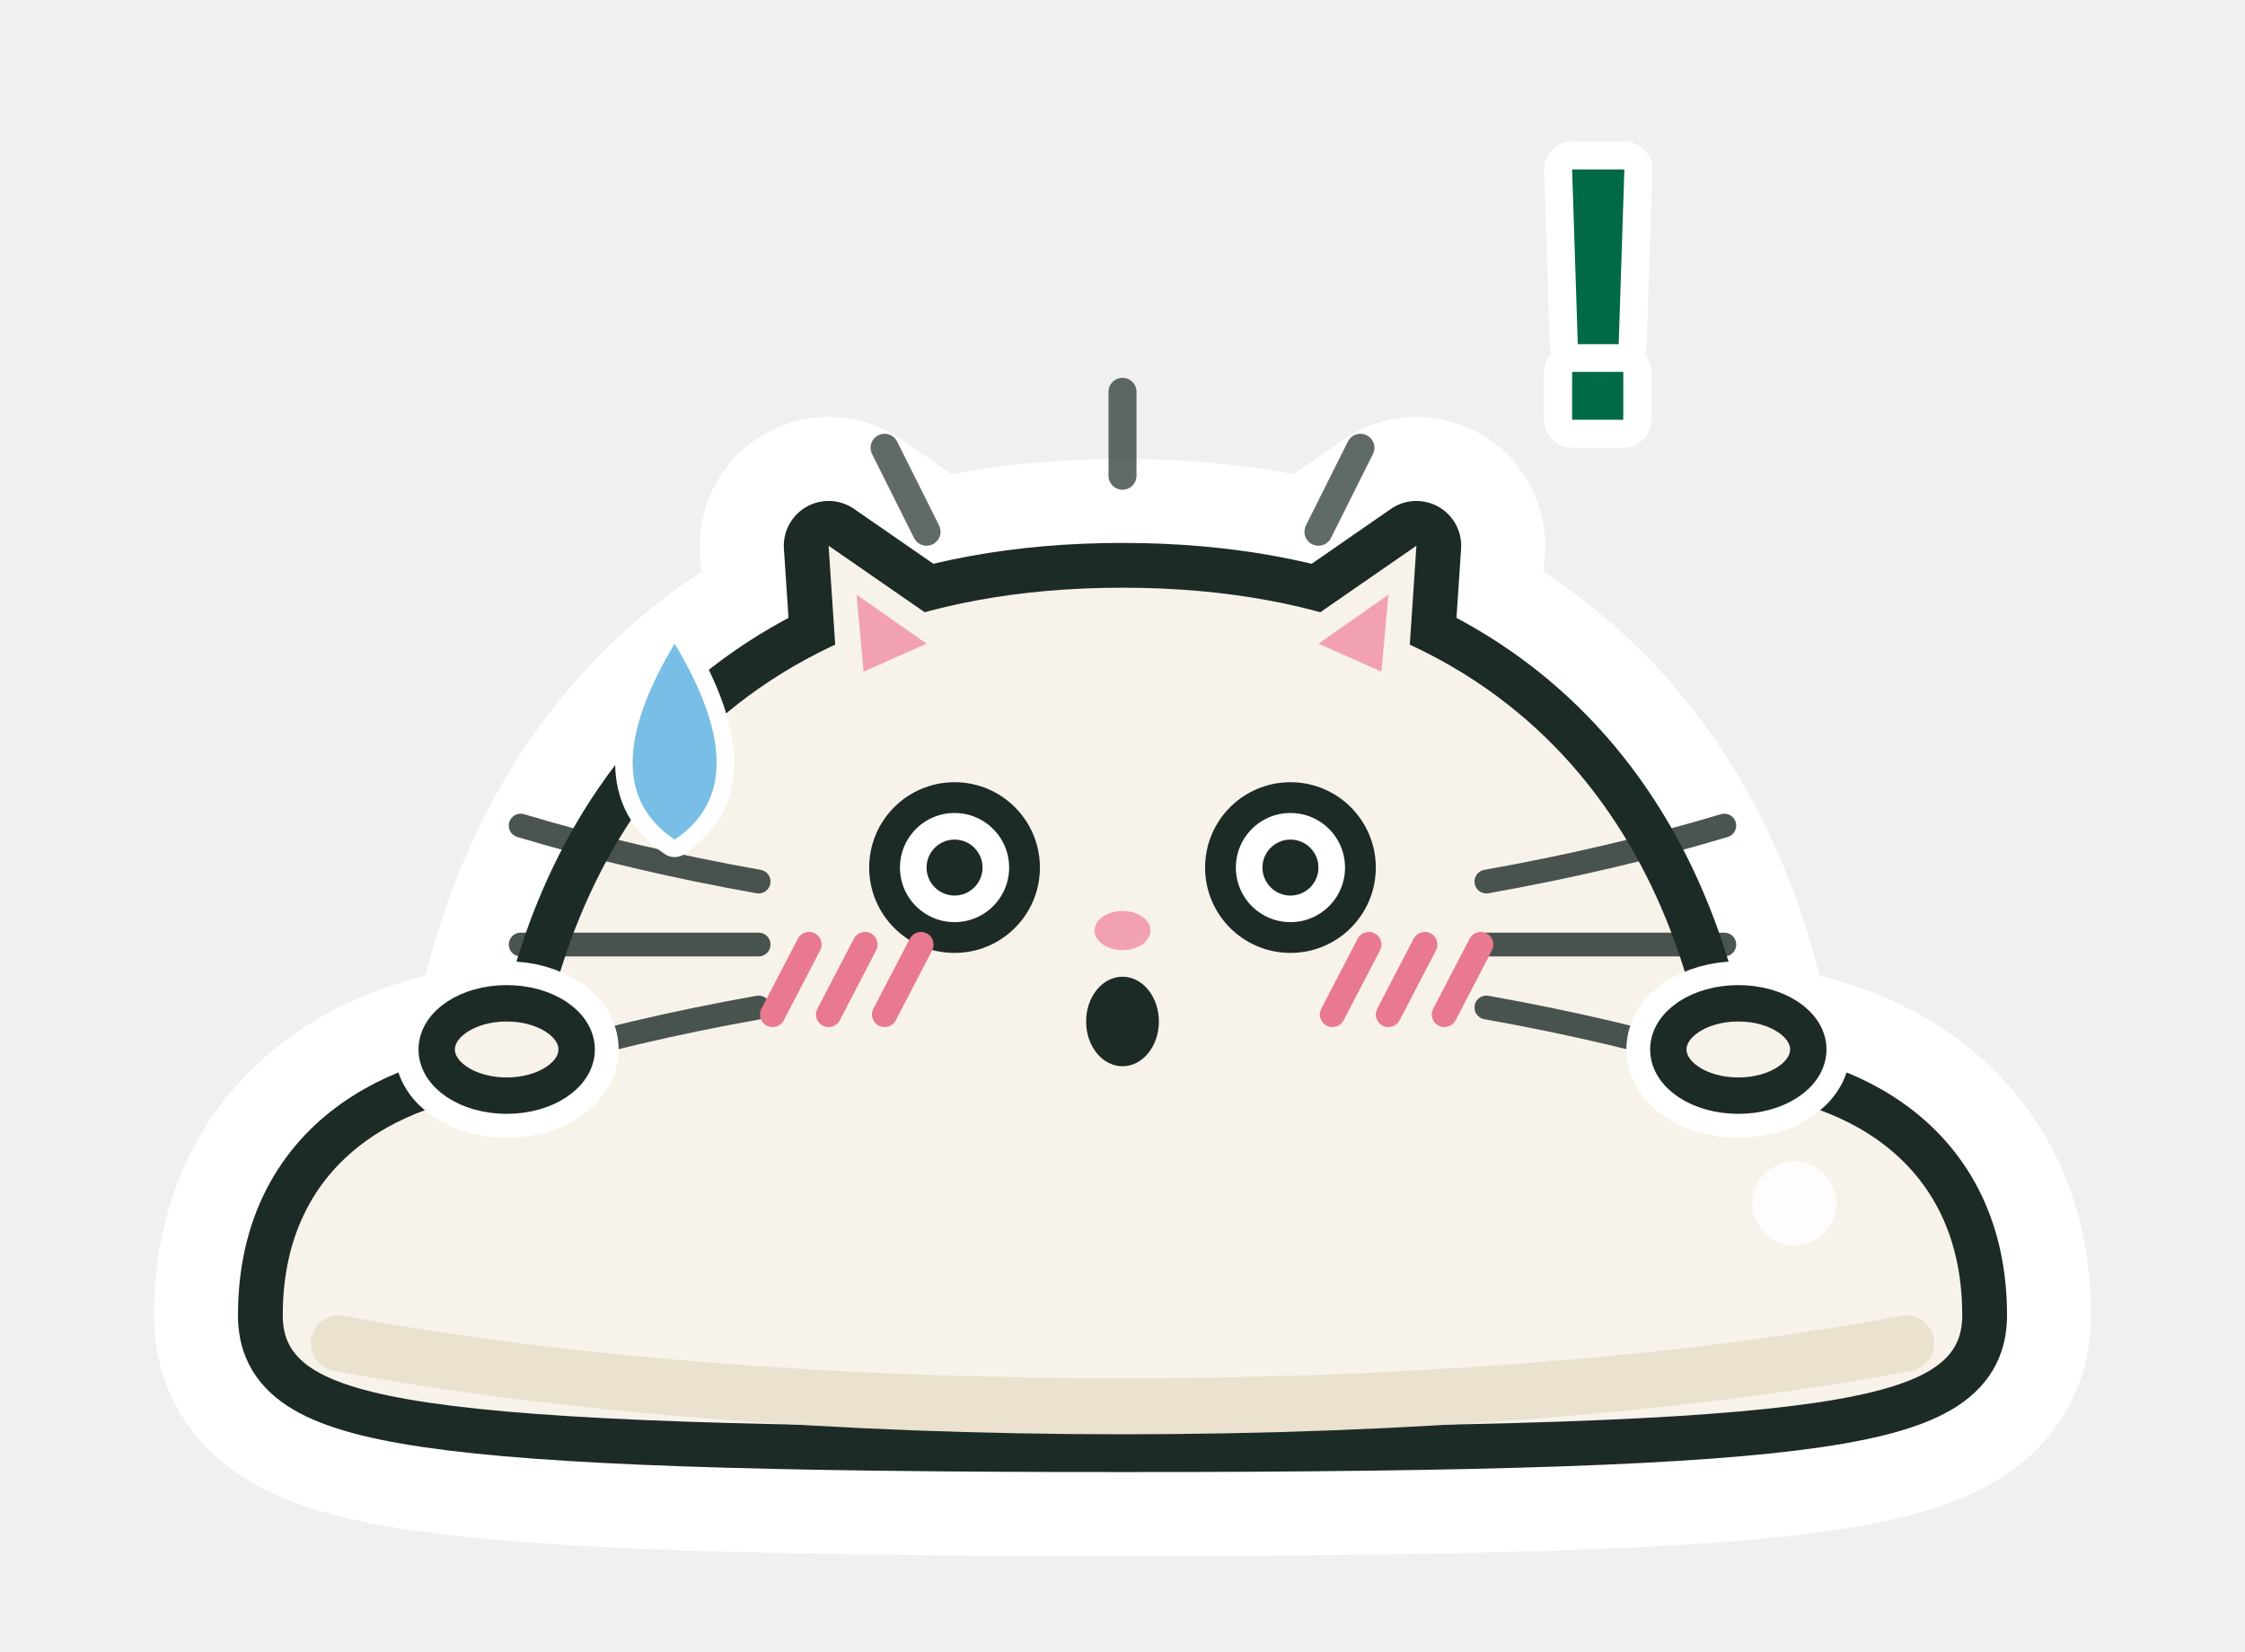
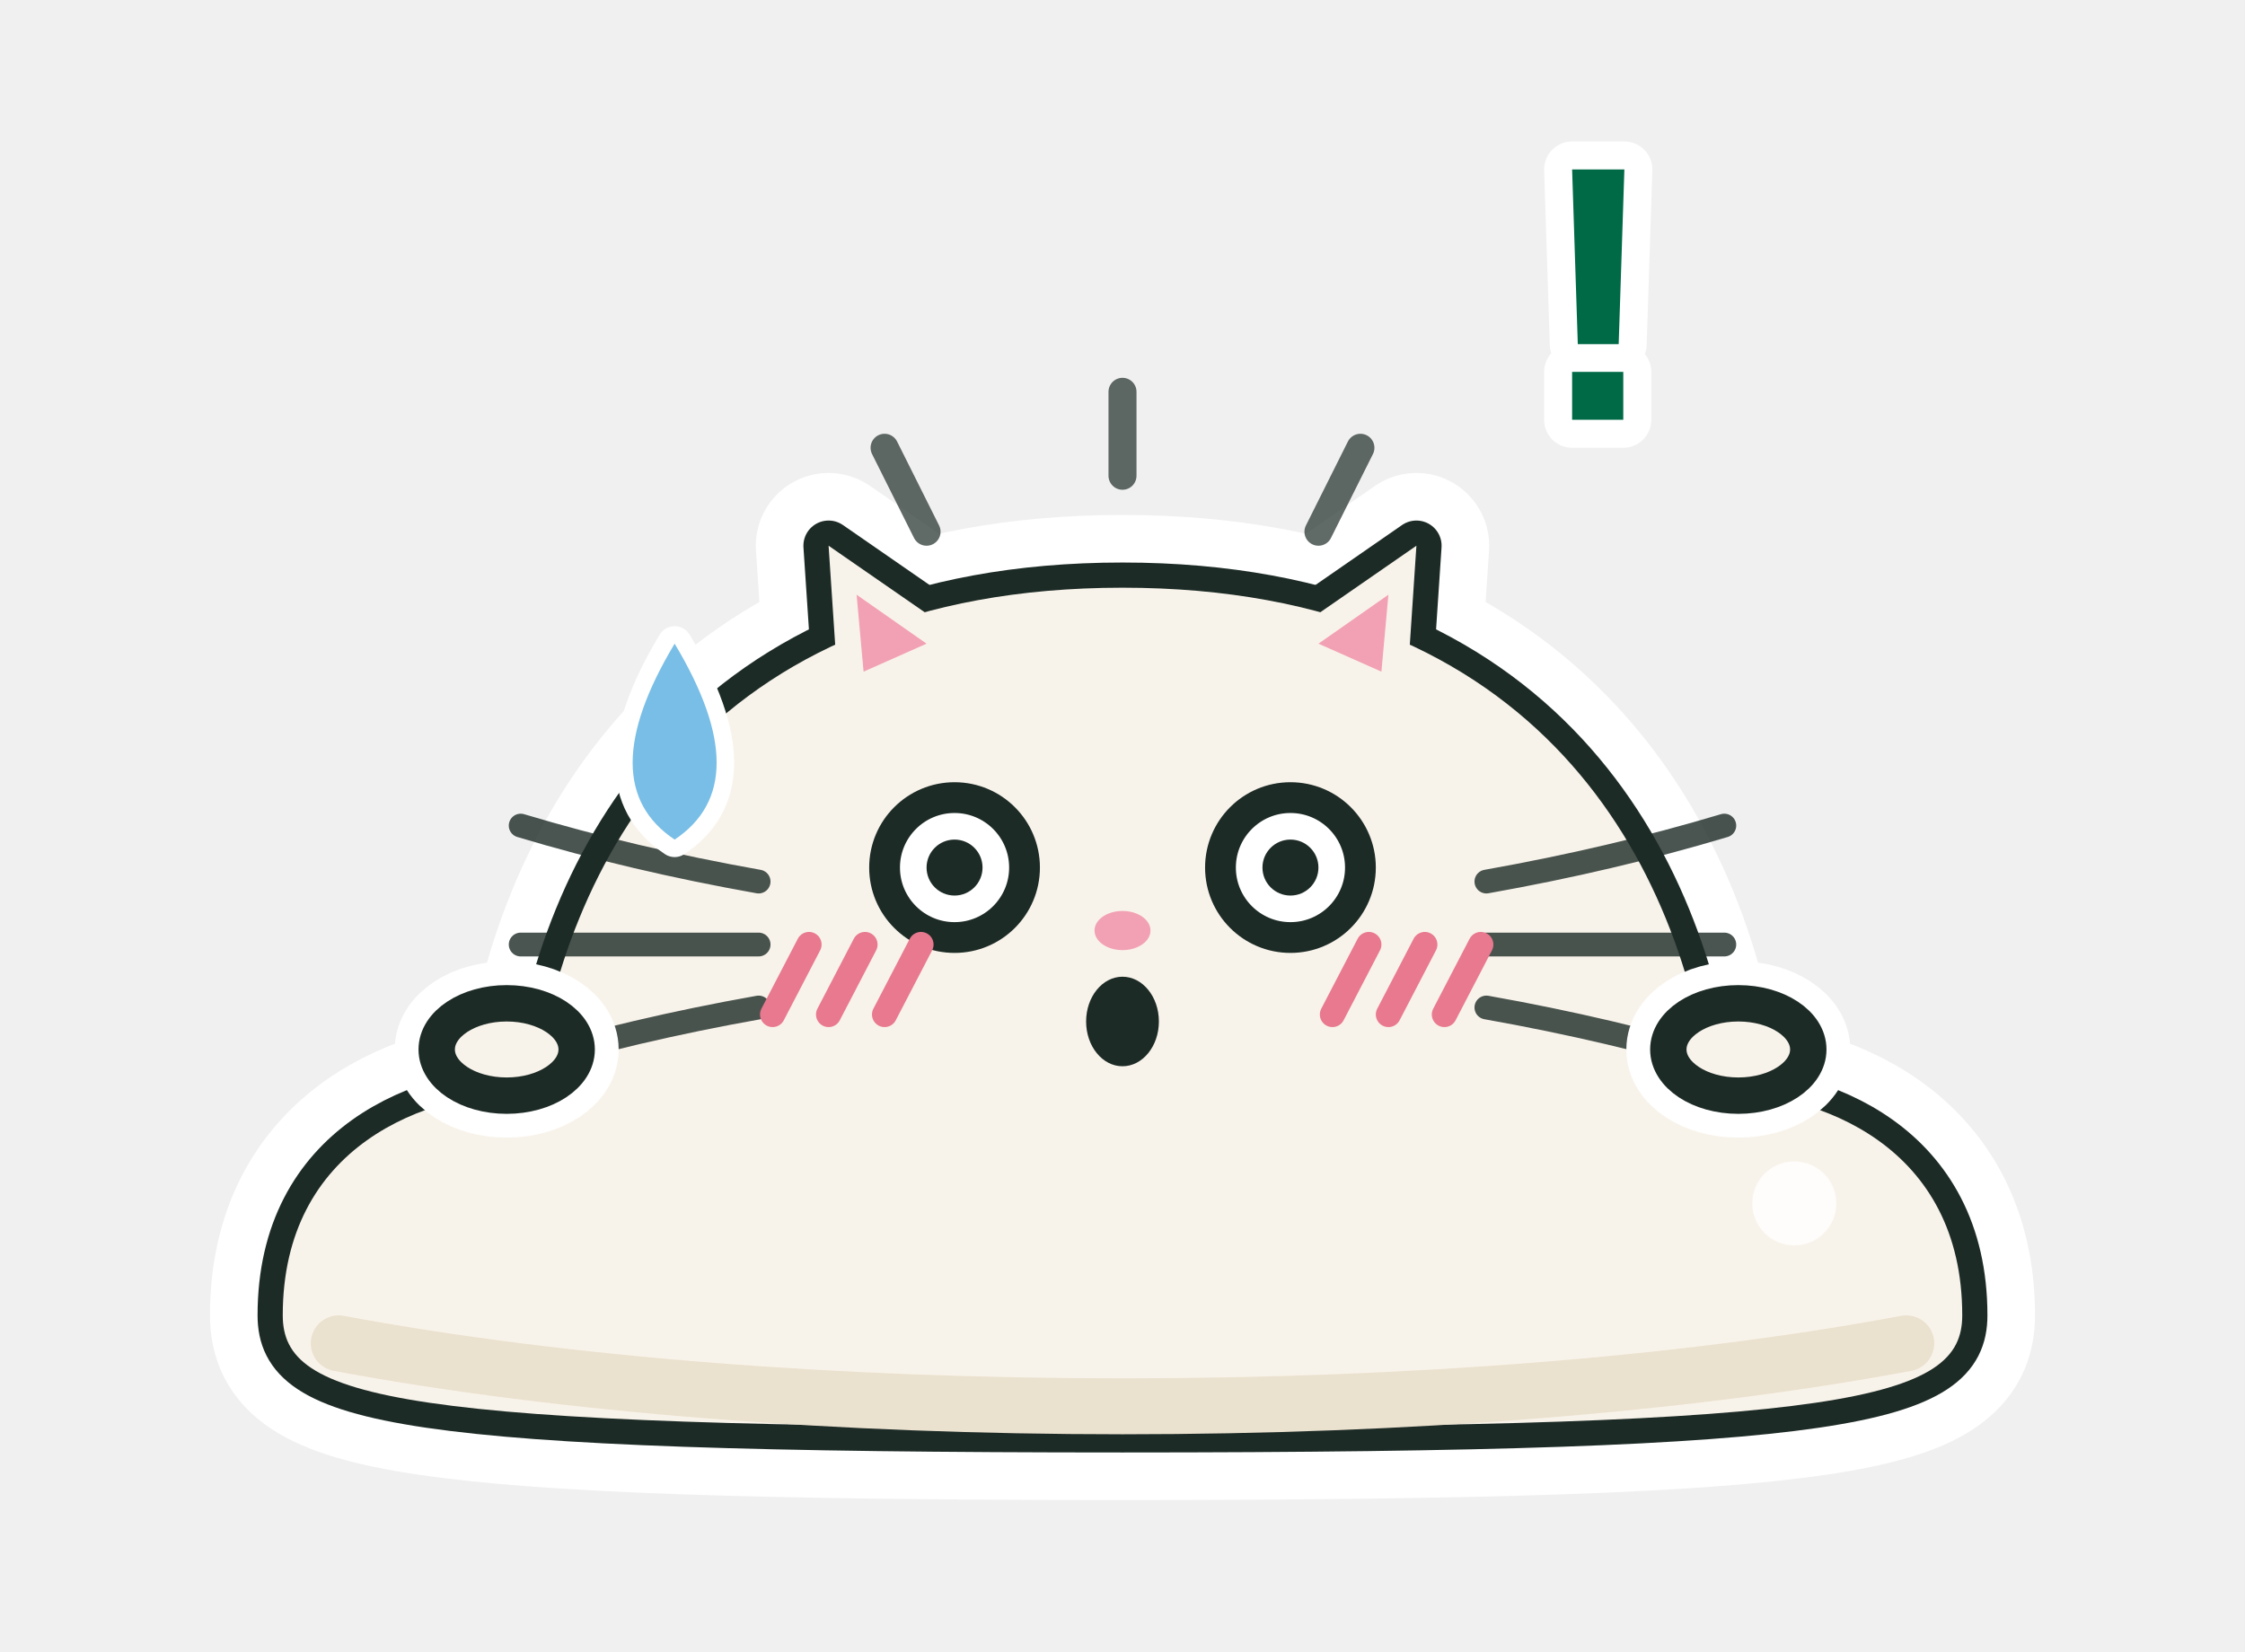
<svg xmlns="http://www.w3.org/2000/svg" viewBox="-16 18 160 118" width="174" height="128">
  <g transform="translate(64 121)">
    <g>
      <animateTransform attributeName="transform" type="scale" dur="1.8s" repeatCount="indefinite" calcMode="spline" keyTimes="0;.12;.25;.37;.5;.62;.75;.87;1" keySplines=".45 0 .55 1;.45 0 .55 1;.45 0 .55 1;.45 0 .55 1;.45 0 .55 1;.45 0 .55 1;.45 0 .55 1;.45 0 .55 1" values="1 1;1.13 .85;.95 1.07;1.03 .97;1 1;1.13 .85;.95 1.07;1.03 .97;1 1" />
      <g transform="translate(-64 -121)">
        <g>
          <ellipse cx="14" cy="117" rx="7" ry="4.5" fill="#f8f3ea" stroke="#1d2b27" stroke-width="3">
            <animate attributeName="rx" dur="1.8s" repeatCount="indefinite" values="7;9;6;7.5;7" />
            <animate attributeName="cx" dur="1.8s" repeatCount="indefinite" values="14;9;14;17;14" />
          </ellipse>
        </g>
        <g>
          <ellipse cx="114" cy="118" rx="5.5" ry="3.6" fill="#f8f3ea" stroke="#1d2b27" stroke-width="3">
            <animate attributeName="rx" dur="1.8s" repeatCount="indefinite" values="5.5;4.5;6.5;8;5.5" />
            <animate attributeName="cx" dur="1.8s" repeatCount="indefinite" values="114;111;114;120;114" />
          </ellipse>
        </g>
        <g stroke-linejoin="round" stroke-linecap="round">
-           <path d="M44 72 L43 57 L56 66 Z" fill="#fff" stroke="#fff" stroke-width="18.4" />
-           <path d="M84 72 L85 57 L72 66 Z" fill="#fff" stroke="#fff" stroke-width="18.4" />
-           <path d="M4 112 C4 100 14 96 22 96 C24 80 34 60 64 60 C94 60 104 80 106 96 C114 96 124 100 124 112 C124 118 116 120 64 120 C12 120 4 118 4 112 Z" fill="#fff" stroke="#fff" stroke-width="18.4">
+           <path d="M44 72 L43 57 L56 66 Z" fill="#fff" stroke="#fff" stroke-width="10.4" />
+           <path d="M84 72 L85 57 L72 66 Z" fill="#fff" stroke="#fff" stroke-width="10.4" />
+           <path d="M4 112 C4 100 14 96 22 96 C24 80 34 60 64 60 C94 60 104 80 106 96 C114 96 124 100 124 112 C124 118 116 120 64 120 C12 120 4 118 4 112 Z" fill="#fff" stroke="#fff" stroke-width="10.4">
            <animate attributeName="d" dur="1.8s" repeatCount="indefinite" calcMode="spline" keyTimes="0;.25;.5;.75;1" keySplines=".45 0 .55 1;.45 0 .55 1;.45 0 .55 1;.45 0 .55 1" values="M4 112 C4 100 14 96 22 96 C24 80 34 60 64 60 C94 60 104 80 106 96 C114 96 124 100 124 112 C124 118 116 120 64 120 C12 120 4 118 4 112 Z;M-4 111 C-5 98 10 93 21 95 C24 80 34 60 64 60 C94 60 104 80 107 97 C114 98 120 102 120 112 C120 118 112 120 60 120 C6 120 -4 117 -4 111 Z;M4 112 C4 100 14 96 22 96 C24 80 34 60 64 60 C94 60 104 80 106 96 C114 96 124 100 124 112 C124 118 116 120 64 120 C12 120 4 118 4 112 Z;M8 112 C8 102 16 98 21 97 C24 80 34 60 64 60 C94 60 104 80 107 95 C118 93 133 98 132 111 C132 117 122 120 68 120 C16 120 8 118 8 112 Z;M4 112 C4 100 14 96 22 96 C24 80 34 60 64 60 C94 60 104 80 106 96 C114 96 124 100 124 112 C124 118 116 120 64 120 C12 120 4 118 4 112 Z" />
          </path>
-           <path d="M44 72 L43 57 L56 66 Z" fill="#1d2b27" stroke="#1d2b27" stroke-width="6.4" />
-           <path d="M84 72 L85 57 L72 66 Z" fill="#1d2b27" stroke="#1d2b27" stroke-width="6.4" />
-           <path d="M4 112 C4 100 14 96 22 96 C24 80 34 60 64 60 C94 60 104 80 106 96 C114 96 124 100 124 112 C124 118 116 120 64 120 C12 120 4 118 4 112 Z" fill="#1d2b27" stroke="#1d2b27" stroke-width="6.4">
+           <path d="M44 72 L43 57 L56 66 Z" fill="#1d2b27" stroke="#1d2b27" stroke-width="3.6" />
+           <path d="M84 72 L85 57 L72 66 Z" fill="#1d2b27" stroke="#1d2b27" stroke-width="3.6" />
+           <path d="M4 112 C4 100 14 96 22 96 C24 80 34 60 64 60 C94 60 104 80 106 96 C114 96 124 100 124 112 C124 118 116 120 64 120 C12 120 4 118 4 112 Z" fill="#1d2b27" stroke="#1d2b27" stroke-width="3.6">
            <animate attributeName="d" dur="1.8s" repeatCount="indefinite" calcMode="spline" keyTimes="0;.25;.5;.75;1" keySplines=".45 0 .55 1;.45 0 .55 1;.45 0 .55 1;.45 0 .55 1" values="M4 112 C4 100 14 96 22 96 C24 80 34 60 64 60 C94 60 104 80 106 96 C114 96 124 100 124 112 C124 118 116 120 64 120 C12 120 4 118 4 112 Z;M-4 111 C-5 98 10 93 21 95 C24 80 34 60 64 60 C94 60 104 80 107 97 C114 98 120 102 120 112 C120 118 112 120 60 120 C6 120 -4 117 -4 111 Z;M4 112 C4 100 14 96 22 96 C24 80 34 60 64 60 C94 60 104 80 106 96 C114 96 124 100 124 112 C124 118 116 120 64 120 C12 120 4 118 4 112 Z;M8 112 C8 102 16 98 21 97 C24 80 34 60 64 60 C94 60 104 80 107 95 C118 93 133 98 132 111 C132 117 122 120 68 120 C16 120 8 118 8 112 Z;M4 112 C4 100 14 96 22 96 C24 80 34 60 64 60 C94 60 104 80 106 96 C114 96 124 100 124 112 C124 118 116 120 64 120 C12 120 4 118 4 112 Z" />
          </path>
          <path d="M44 72 L43 57 L56 66 Z" fill="#f8f3ea" />
          <path d="M84 72 L85 57 L72 66 Z" fill="#f8f3ea" />
          <path d="M4 112 C4 100 14 96 22 96 C24 80 34 60 64 60 C94 60 104 80 106 96 C114 96 124 100 124 112 C124 118 116 120 64 120 C12 120 4 118 4 112 Z" fill="#f8f3ea">
            <animate attributeName="d" dur="1.8s" repeatCount="indefinite" calcMode="spline" keyTimes="0;.25;.5;.75;1" keySplines=".45 0 .55 1;.45 0 .55 1;.45 0 .55 1;.45 0 .55 1" values="M4 112 C4 100 14 96 22 96 C24 80 34 60 64 60 C94 60 104 80 106 96 C114 96 124 100 124 112 C124 118 116 120 64 120 C12 120 4 118 4 112 Z;M-4 111 C-5 98 10 93 21 95 C24 80 34 60 64 60 C94 60 104 80 107 97 C114 98 120 102 120 112 C120 118 112 120 60 120 C6 120 -4 117 -4 111 Z;M4 112 C4 100 14 96 22 96 C24 80 34 60 64 60 C94 60 104 80 106 96 C114 96 124 100 124 112 C124 118 116 120 64 120 C12 120 4 118 4 112 Z;M8 112 C8 102 16 98 21 97 C24 80 34 60 64 60 C94 60 104 80 107 95 C118 93 133 98 132 111 C132 117 122 120 68 120 C16 120 8 118 8 112 Z;M4 112 C4 100 14 96 22 96 C24 80 34 60 64 60 C94 60 104 80 106 96 C114 96 124 100 124 112 C124 118 116 120 64 120 C12 120 4 118 4 112 Z" />
          </path>
          <path d="M45.5 66 L45 60.5 L50 64 Z" fill="#f2a1b4" />
          <path d="M82.5 66 L83 60.5 L78 64 Z" fill="#f2a1b4" />
          <path d="M8 114 C40 120 88 120 120 114" fill="none" stroke="#ebe1cf" stroke-width="4" />
          <circle cx="112" cy="104" r="3" fill="#fff" opacity=".8" />
          <path d="M38 81 q-9 -1.6 -17 -4" fill="none" stroke="#1d2b27" stroke-width="1.7" opacity=".8" />
          <path d="M38 85.5 q-9 0.0 -17 0" fill="none" stroke="#1d2b27" stroke-width="1.7" opacity=".8" />
          <path d="M38 90 q-9 1.6 -17 4" fill="none" stroke="#1d2b27" stroke-width="1.7" opacity=".8" />
          <path d="M90 81 q9 -1.6 17 -4" fill="none" stroke="#1d2b27" stroke-width="1.7" opacity=".8" />
          <path d="M90 85.5 q9 0.0 17 0" fill="none" stroke="#1d2b27" stroke-width="1.7" opacity=".8" />
          <path d="M90 90 q9 1.6 17 4" fill="none" stroke="#1d2b27" stroke-width="1.7" opacity=".8" />
          <circle cx="52" cy="80" r="5" fill="#fff" stroke="#1d2b27" stroke-width="2.2" />
          <circle cx="52" cy="80" r="2" fill="#1d2b27" />
          <circle cx="76" cy="80" r="5" fill="#fff" stroke="#1d2b27" stroke-width="2.2" />
          <circle cx="76" cy="80" r="2" fill="#1d2b27" />
          <path d="M39 90.5 l2.6 -5 M43 90.5 l2.6 -5 M47 90.5 l2.6 -5" stroke="#e8798f" stroke-width="1.8" fill="none" />
          <path d="M79 90.5 l2.6 -5 M83 90.5 l2.6 -5 M87 90.5 l2.6 -5" stroke="#e8798f" stroke-width="1.8" fill="none" />
          <ellipse cx="64" cy="84.5" rx="2" ry="1.4" fill="#f2a1b4" />
          <ellipse cx="64" cy="91" rx="2.6" ry="3.2" fill="#1d2b27" />
          <g transform="translate(25 93)">
            <g>
              <animateTransform attributeName="transform" type="rotate" dur=".16s" begin="0s" repeatCount="indefinite" values="35;-40;35" />
              <ellipse cx="-5" cy="0" rx="5" ry="3.3" fill="#f8f3ea" stroke="#fff" stroke-width="6" />
              <ellipse cx="-5" cy="0" rx="5" ry="3.3" fill="#f8f3ea" stroke="#1d2b27" stroke-width="2.6" />
            </g>
          </g>
          <g transform="translate(103 93)">
            <g>
              <animateTransform attributeName="transform" type="rotate" dur=".16s" begin="-.07s" repeatCount="indefinite" values="-35;40;-35" />
              <ellipse cx="5" cy="0" rx="5" ry="3.3" fill="#f8f3ea" stroke="#fff" stroke-width="6" />
              <ellipse cx="5" cy="0" rx="5" ry="3.3" fill="#f8f3ea" stroke="#1d2b27" stroke-width="2.6" />
            </g>
          </g>
          <text x="98" y="48" text-anchor="middle" font-family="Arial,sans-serif" font-weight="900" font-size="26" fill="#006945" stroke="#fff" stroke-width="4" paint-order="stroke">!</text>
          <path d="M32 64 Q38 74 32 78 Q26 74 32 64 Z" fill="#78bee6" stroke="#fff" stroke-width="2.5" paint-order="stroke" />
          <path d="M50 56 L47 50" stroke="#1d2b27" stroke-width="2" opacity=".7" />
          <path d="M64 52 L64 46" stroke="#1d2b27" stroke-width="2" opacity=".7" />
          <path d="M78 56 L81 50" stroke="#1d2b27" stroke-width="2" opacity=".7" />
        </g>
      </g>
    </g>
  </g>
</svg>
